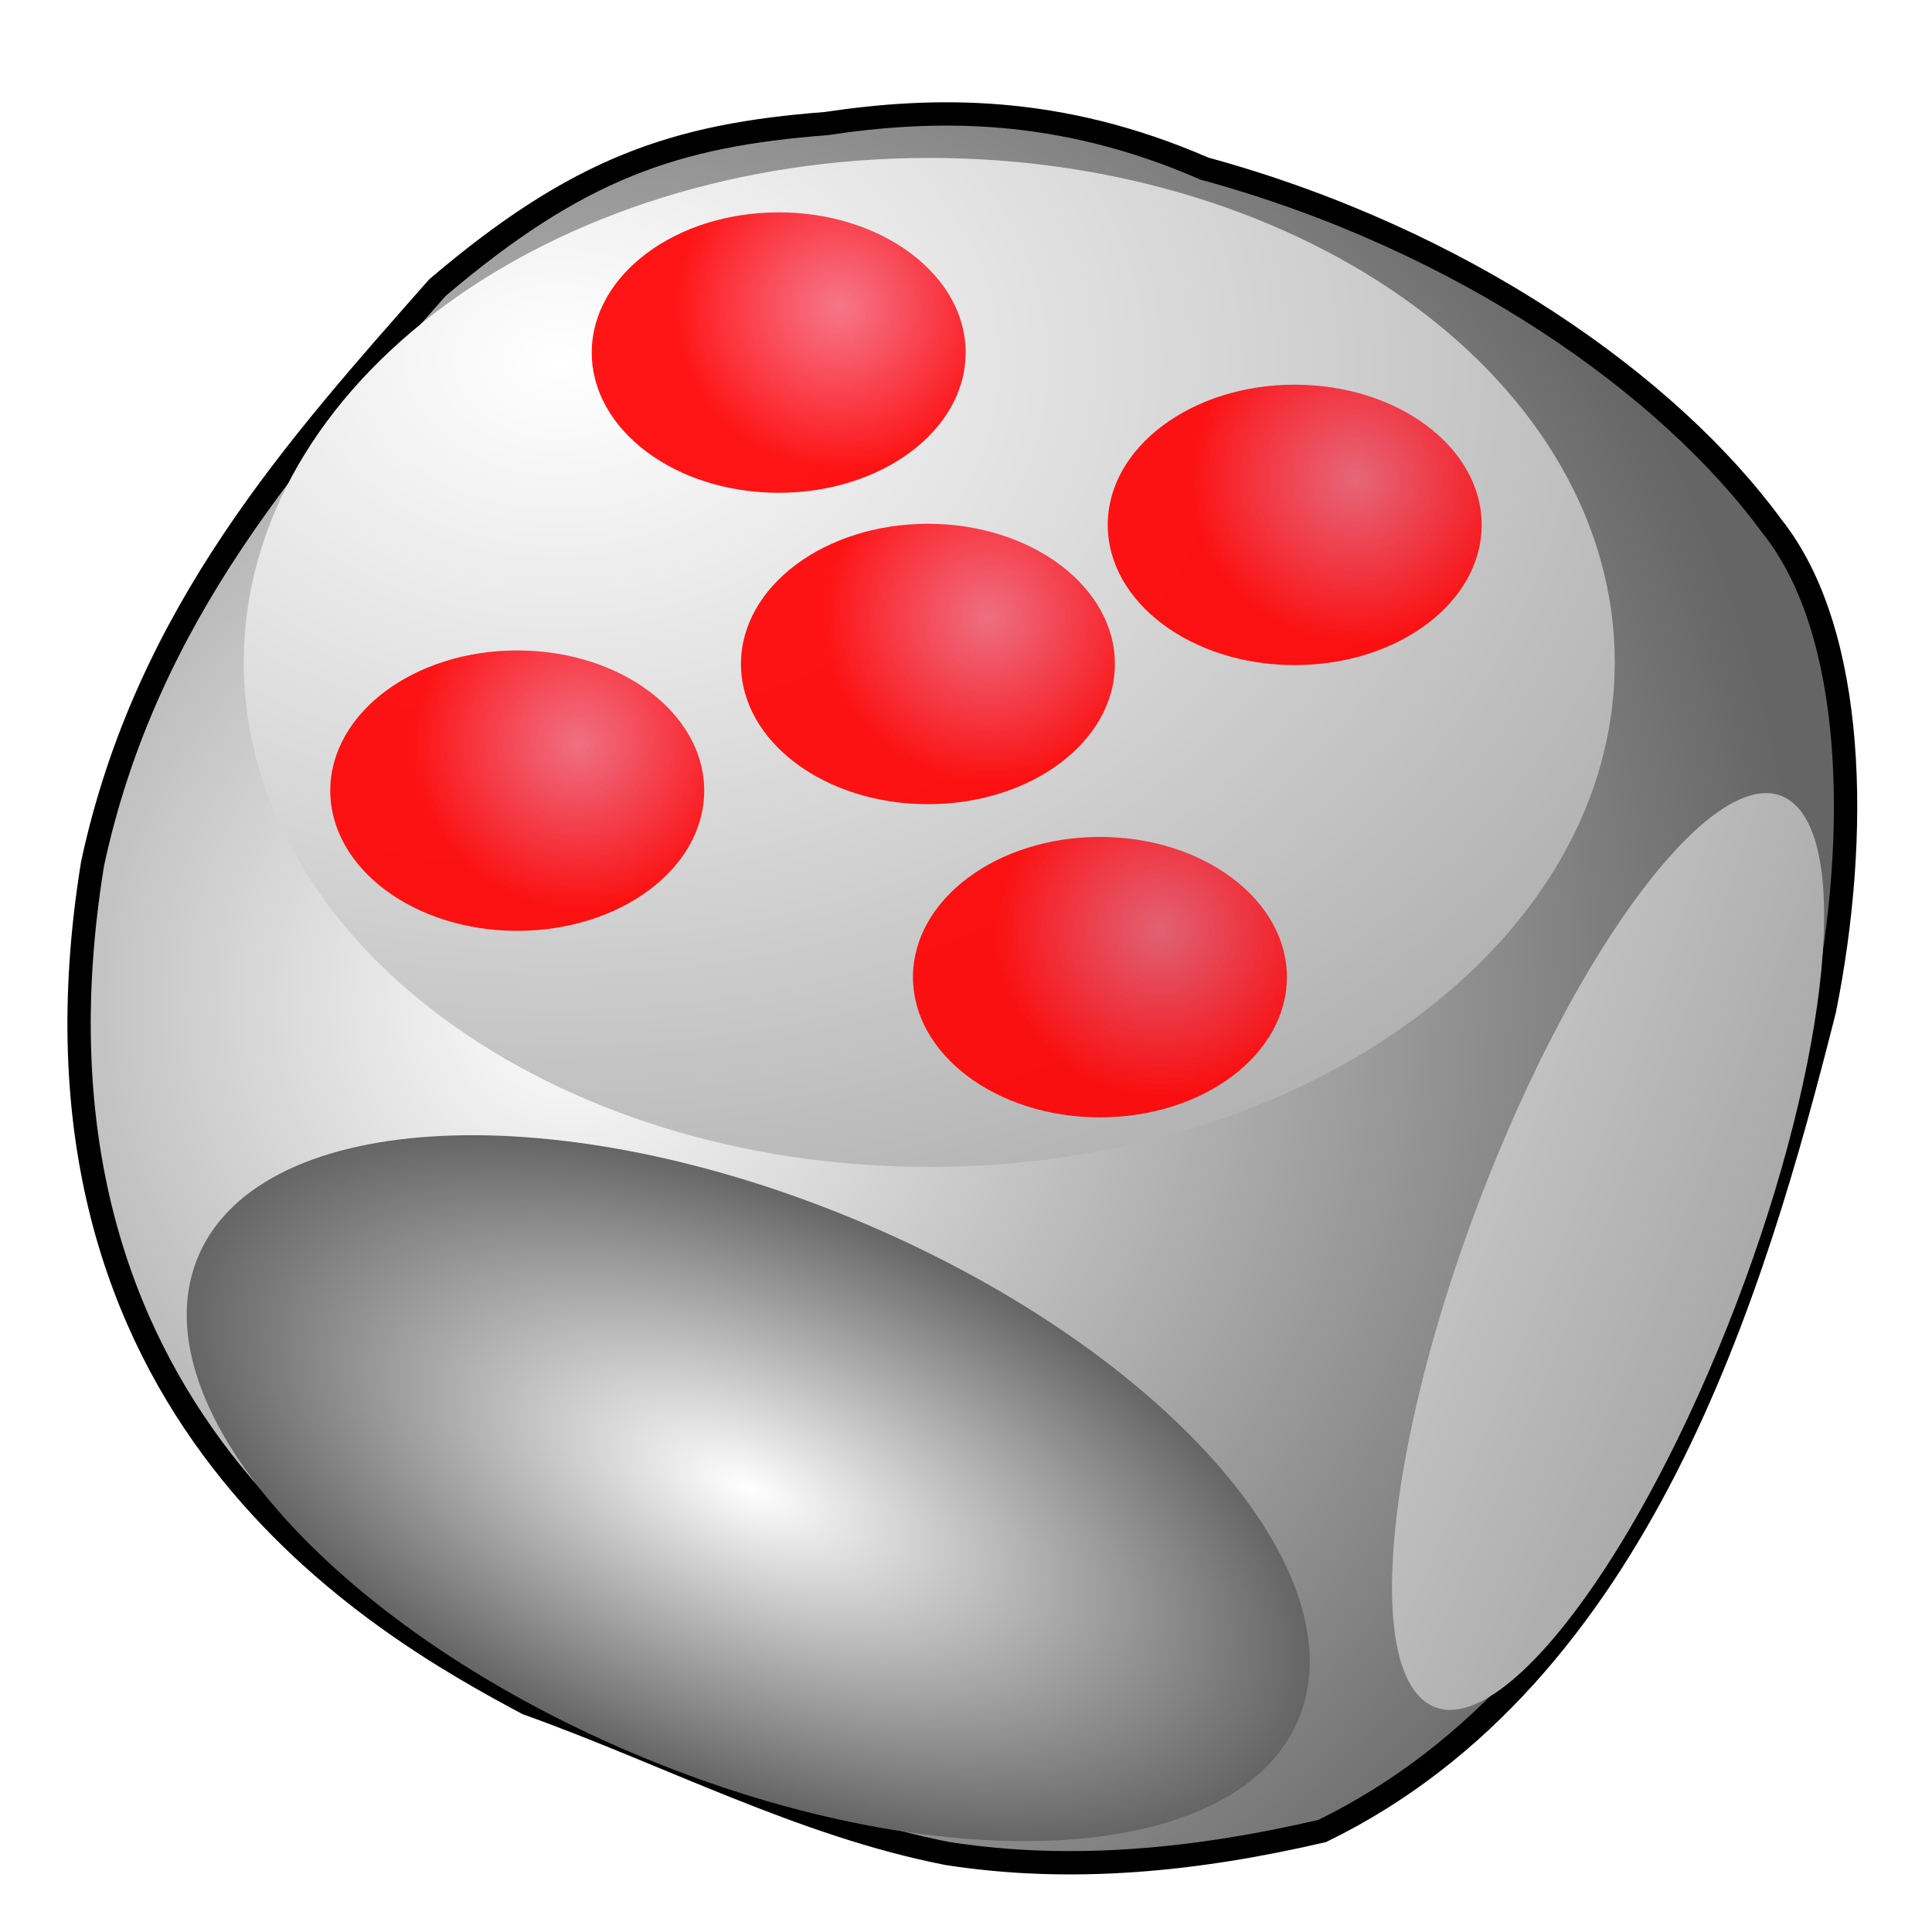
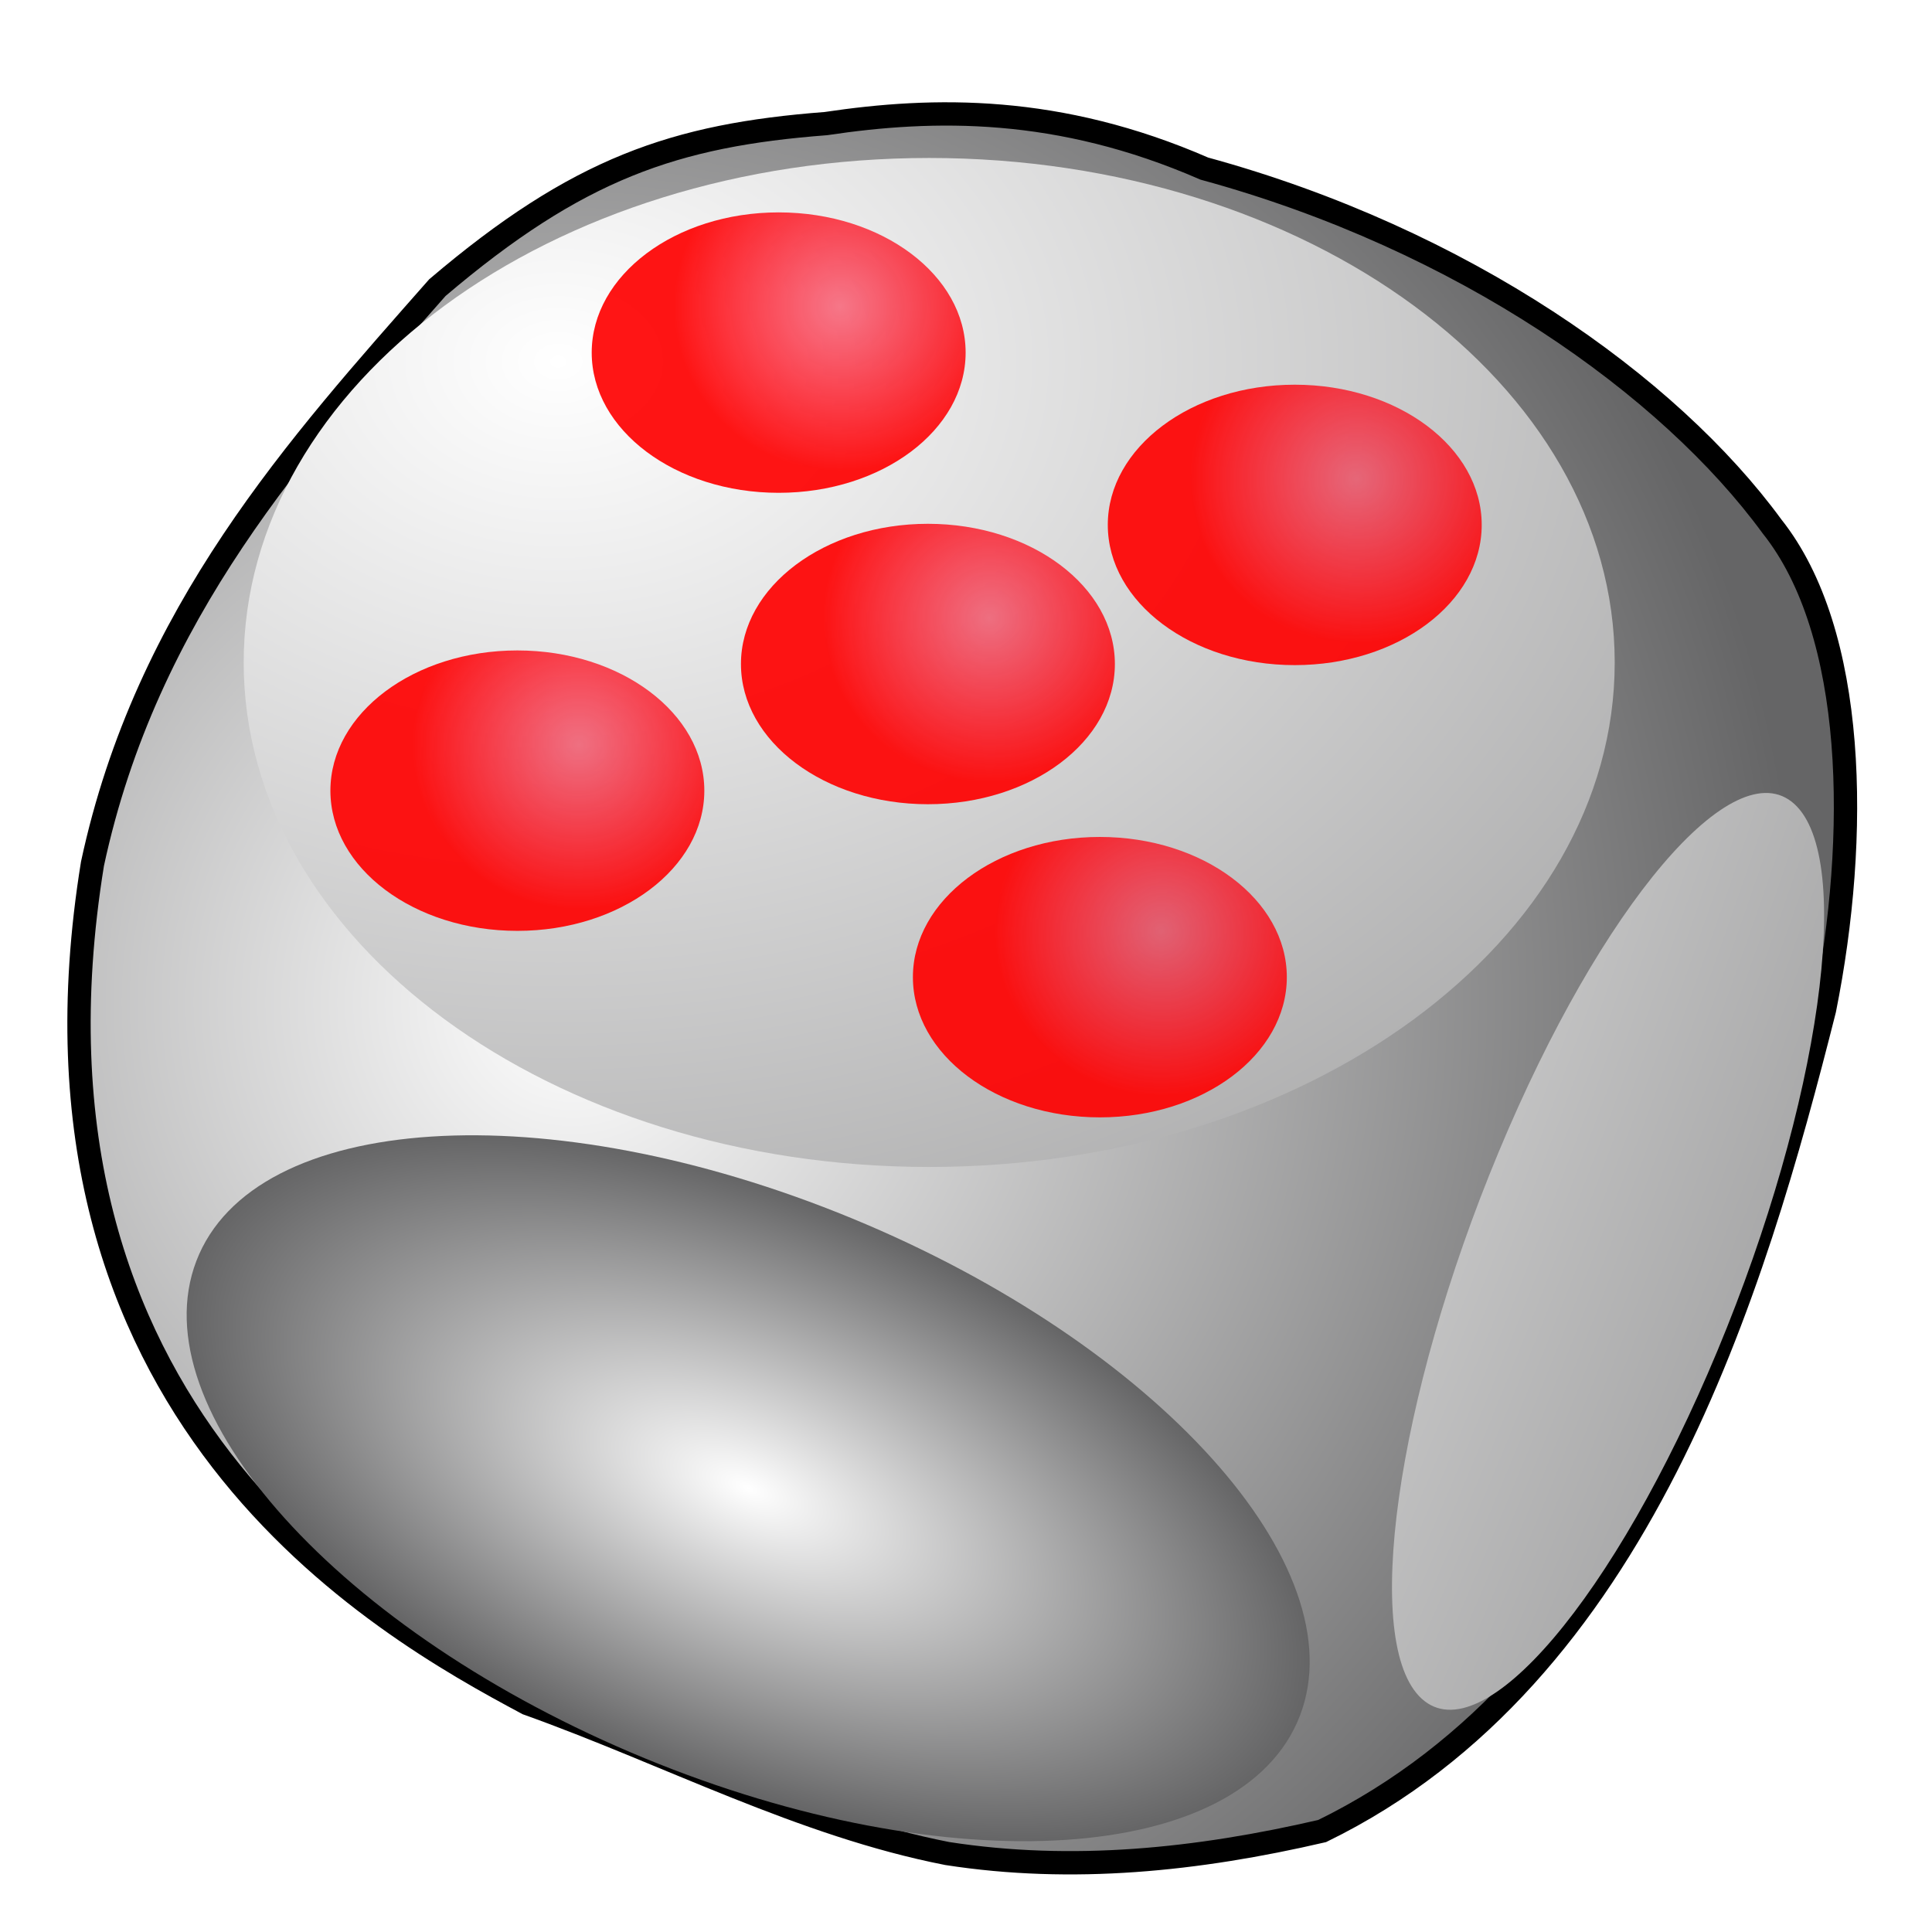
- <svg xmlns="http://www.w3.org/2000/svg" xmlns:xlink="http://www.w3.org/1999/xlink" version="1.0" x="0" y="0" width="80" height="80" id="svg559">
+ <svg xmlns="http://www.w3.org/2000/svg" xmlns:xlink="http://www.w3.org/1999/xlink" id="svg559" height="80" width="80" version="1.0" y="0" x="0">
  <defs id="defs561">
-     <linearGradient id="linearGradient8310">
-       <stop id="stop8312" offset="0" style="stop-color:#ffffff;stop-opacity:1;" />
-       <stop id="stop8314" offset="1" style="stop-color:#656566;stop-opacity:1;" />
+     <linearGradient id="linearGradient579">
+       <stop id="stop580" stop-color="#fff" offset="0" />
+       <stop id="stop581" stop-color="#656566" offset="1" />
    </linearGradient>
-     <linearGradient id="linearGradient579">
-       <stop style="stop-color:#ffffff;stop-opacity:1;" offset="0" id="stop580" />
-       <stop style="stop-color:#656566;stop-opacity:1;" offset="1" id="stop581" />
-     </linearGradient>
-     <linearGradient id="linearGradient564">
-       <stop style="stop-color:#f07f7d;stop-opacity:1;" offset="0" id="stop565" />
-       <stop style="stop-color:#620000;stop-opacity:1;" offset="1" id="stop566" />
-     </linearGradient>
-     <linearGradient x1="0.302" y1="0.617" x2="0.888" y2="0.602" id="linearGradient567" xlink:href="#linearGradient579" />
-     <linearGradient id="linearGradient3693">
-       <stop style="stop-color:#ff0023;stop-opacity:0.498;" offset="0" id="stop3695" />
-       <stop style="stop-color:red;stop-opacity:0.918;" offset="1" id="stop3697" />
-     </linearGradient>
-     <radialGradient cx="0.277" cy="0.508" r="0.704" fx="0.277" fy="0.508" id="radialGradient568" xlink:href="#linearGradient579" />
-     <radialGradient cx="0.229" cy="0.203" r="1.809" fx="0.229" fy="0.203" id="radialGradient570" xlink:href="#linearGradient579" />
-     <radialGradient cx="367.492" cy="182.075" r="60.135" fx="367.492" fy="182.075" id="radialGradient572" xlink:href="#linearGradient579" gradientTransform="matrix(1,0,0,0.472222,0,96.09531)" gradientUnits="userSpaceOnUse" />
-     <radialGradient cx="0.232" cy="-2.547" r="6.407" fx="0.232" fy="-2.547" id="radialGradient574" xlink:href="#linearGradient8310" />
-     <radialGradient cx="0.678" cy="0.328" r="0.743" fx="0.678" fy="0.328" id="radialGradient582" xlink:href="#linearGradient579" />
-     <radialGradient xlink:href="#linearGradient3693" id="radialGradient3699" cx="379.776" cy="105.994" fx="379.776" fy="105.994" r="16.704" gradientTransform="matrix(0.891044,-5.093904e-3,4.719789e-3,0.939406,40.75568,8.226063)" gradientUnits="userSpaceOnUse" />
+     <radialGradient id="radialGradient568" xlink:href="#linearGradient579" cy=".508" cx=".277" r=".704" />
+     <radialGradient id="radialGradient570" xlink:href="#linearGradient579" cy=".203" cx=".229" r="1.809" />
+     <radialGradient id="radialGradient572" xlink:href="#linearGradient579" gradientUnits="userSpaceOnUse" cy="182.08" cx="367.49" gradientTransform="matrix(1 0 0 .47222 0 96.095)" r="60.135" />
+     <radialGradient id="radialGradient574" cy="-2.547" cx=".232" r="6.407">
+       <stop id="stop8312" stop-color="#fff" offset="0" />
+       <stop id="stop8314" stop-color="#656566" offset="1" />
+     </radialGradient>
+     <radialGradient id="radialGradient3699" gradientUnits="userSpaceOnUse" cy="105.99" cx="379.78" gradientTransform="matrix(.89104 -.0050939 .0047198 .93941 40.756 8.2261)" r="16.704">
+       <stop id="stop3695" stop-color="#ff0023" stop-opacity=".498" offset="0" />
+       <stop id="stop3697" stop-color="red" stop-opacity=".918" offset="1" />
+     </radialGradient>
  </defs>
  <g id="g588">
-     <path d="M 360.472 51.125 C 344.277 52.365 333.859 55.916 318.819 68.71 C 303.89 85.658 287.618 103.557 281.841 130.484 C 272.27 189.413 312.799 212.153 328.466 220.519 C 343.472 225.878 357.9 233.548 373.484 236.597 C 386.882 238.681 400.28 237.3 413.678 234.185 C 447.808 217.544 459.984 176.062 467.539 146.134 C 471.273 127.553 470.988 105.713 461.911 94.309 C 450.865 79.211 428.842 63.536 401.042 55.948 C 385.435 49.141 372.06 49.392 360.472 51.125 z " style="font-size:12.000;fill:url(#radialGradient568);stroke:black;stroke-width:2.5;" id="path572" transform="matrix(0.386209,0,0,0.386209,-105.017,-14.62676)" />
-     <ellipse cx="138.644" cy="103.566" rx="65.146" ry="46.772" transform="matrix(0.435723,0,0,0.446636,-21.93232,-18.82671)" style="font-size:12.000;fill:url(#radialGradient570);fill-rule:evenodd;" id="path569" />
-     <ellipse cx="367.492" cy="182.075" rx="60.135" ry="28.397" transform="matrix(0.379942,0.156575,-0.151138,0.393608,-81.12441,-67.58463)" style="font-size:12.000;fill:url(#radialGradient572);fill-rule:evenodd;" id="path571" />
-     <ellipse cx="481.08" cy="188.757" rx="60.135" ry="21.715" transform="matrix(0.128262,-0.308075,0.208654,0.189377,-34.50172,164.2841)" style="font-size:12.000;fill:url(#radialGradient574);fill-rule:evenodd;" id="path573" />
-     <ellipse cx="374.173" cy="110.247" rx="16.704" ry="13.363" transform="matrix(0.463455,0,0,0.434484,-141.1683,-33.30136)" style="font-size:12.000;fill:url(#radialGradient3699);fill-rule:evenodd;fill-opacity:1.0;opacity:1" id="path575" />
-     <ellipse cx="374.173" cy="110.247" rx="16.704" ry="13.363" transform="matrix(0.463455,0,0,0.434484,-127.8671,-7.439368)" style="font-size:12.000;fill:url(#radialGradient3699);fill-rule:evenodd;fill-opacity:1.0;opacity:1" id="ellipse588" />
-     <ellipse cx="374.173" cy="110.247" rx="16.704" ry="13.363" transform="matrix(0.463455,0,0,0.434484,-134.989,-20.40632)" style="font-size:12.000;fill:url(#radialGradient3699);fill-rule:evenodd;fill-opacity:1.0;opacity:1" id="ellipse602" />
-     <ellipse cx="374.173" cy="110.247" rx="16.704" ry="13.363" transform="matrix(0.463455,0,0,0.434484,-151.9947,-15.16169)" style="font-size:12.000;fill:url(#radialGradient3699);fill-rule:evenodd;fill-opacity:1.0;opacity:1" id="ellipse618" />
-     <ellipse cx="374.173" cy="110.247" rx="16.704" ry="13.363" transform="matrix(0.463455,0,0,0.434484,-119.8018,-26.1657)" style="font-size:12.000;fill:url(#radialGradient3699);fill-rule:evenodd;fill-opacity:1.0;opacity:1" id="ellipse619" />
+     <path id="path572" d="m360.47 51.125c-16.19 1.24-26.61 4.791-41.65 17.585-14.93 16.948-31.2 34.85-36.98 61.77-9.57 58.93 30.96 81.67 46.63 90.04 15 5.36 29.43 13.03 45.01 16.08 13.4 2.08 26.8 0.7 40.2-2.41 34.13-16.65 46.3-58.13 53.86-88.06 3.73-18.58 3.45-40.42-5.63-51.821-11.04-15.098-33.07-30.773-60.87-38.361-15.61-6.807-28.98-6.556-40.57-4.823z" transform="matrix(.38621 0 0 .38621 -105.02 -14.627)" stroke="#000" stroke-width="2.5" fill="url(#radialGradient568)" />
+     <ellipse id="path569" fill-rule="evenodd" rx="65.146" ry="46.772" transform="matrix(.43572 0 0 .44664 -21.932 -18.827)" cy="103.57" cx="138.64" fill="url(#radialGradient570)" />
+     <ellipse id="path571" fill-rule="evenodd" rx="60.135" ry="28.397" transform="matrix(.37994 .15658 -.15114 .39361 -81.124 -67.585)" cy="182.08" cx="367.49" fill="url(#radialGradient572)" />
+     <ellipse id="path573" fill-rule="evenodd" rx="60.135" ry="21.715" transform="matrix(.12826 -.30808 .20865 .18938 -34.502 164.28)" cy="188.76" cx="481.08" fill="url(#radialGradient574)" />
+     <ellipse id="path575" fill-rule="evenodd" rx="16.704" ry="13.363" transform="matrix(.46346 0 0 .43448 -141.17 -33.301)" cy="110.25" cx="374.17" fill="url(#radialGradient3699)" />
+     <ellipse id="ellipse588" fill-rule="evenodd" rx="16.704" ry="13.363" transform="matrix(.46346 0 0 .43448 -127.87 -7.4394)" cy="110.25" cx="374.17" fill="url(#radialGradient3699)" />
+     <ellipse id="ellipse602" fill-rule="evenodd" rx="16.704" ry="13.363" transform="matrix(.46346 0 0 .43448 -134.99 -20.406)" cy="110.25" cx="374.17" fill="url(#radialGradient3699)" />
+     <ellipse id="ellipse618" fill-rule="evenodd" rx="16.704" ry="13.363" transform="matrix(.46346 0 0 .43448 -151.99 -15.162)" cy="110.25" cx="374.17" fill="url(#radialGradient3699)" />
+     <ellipse id="ellipse619" fill-rule="evenodd" rx="16.704" ry="13.363" transform="matrix(.46346 0 0 .43448 -119.8 -26.166)" cy="110.25" cx="374.17" fill="url(#radialGradient3699)" />
  </g>
</svg>
